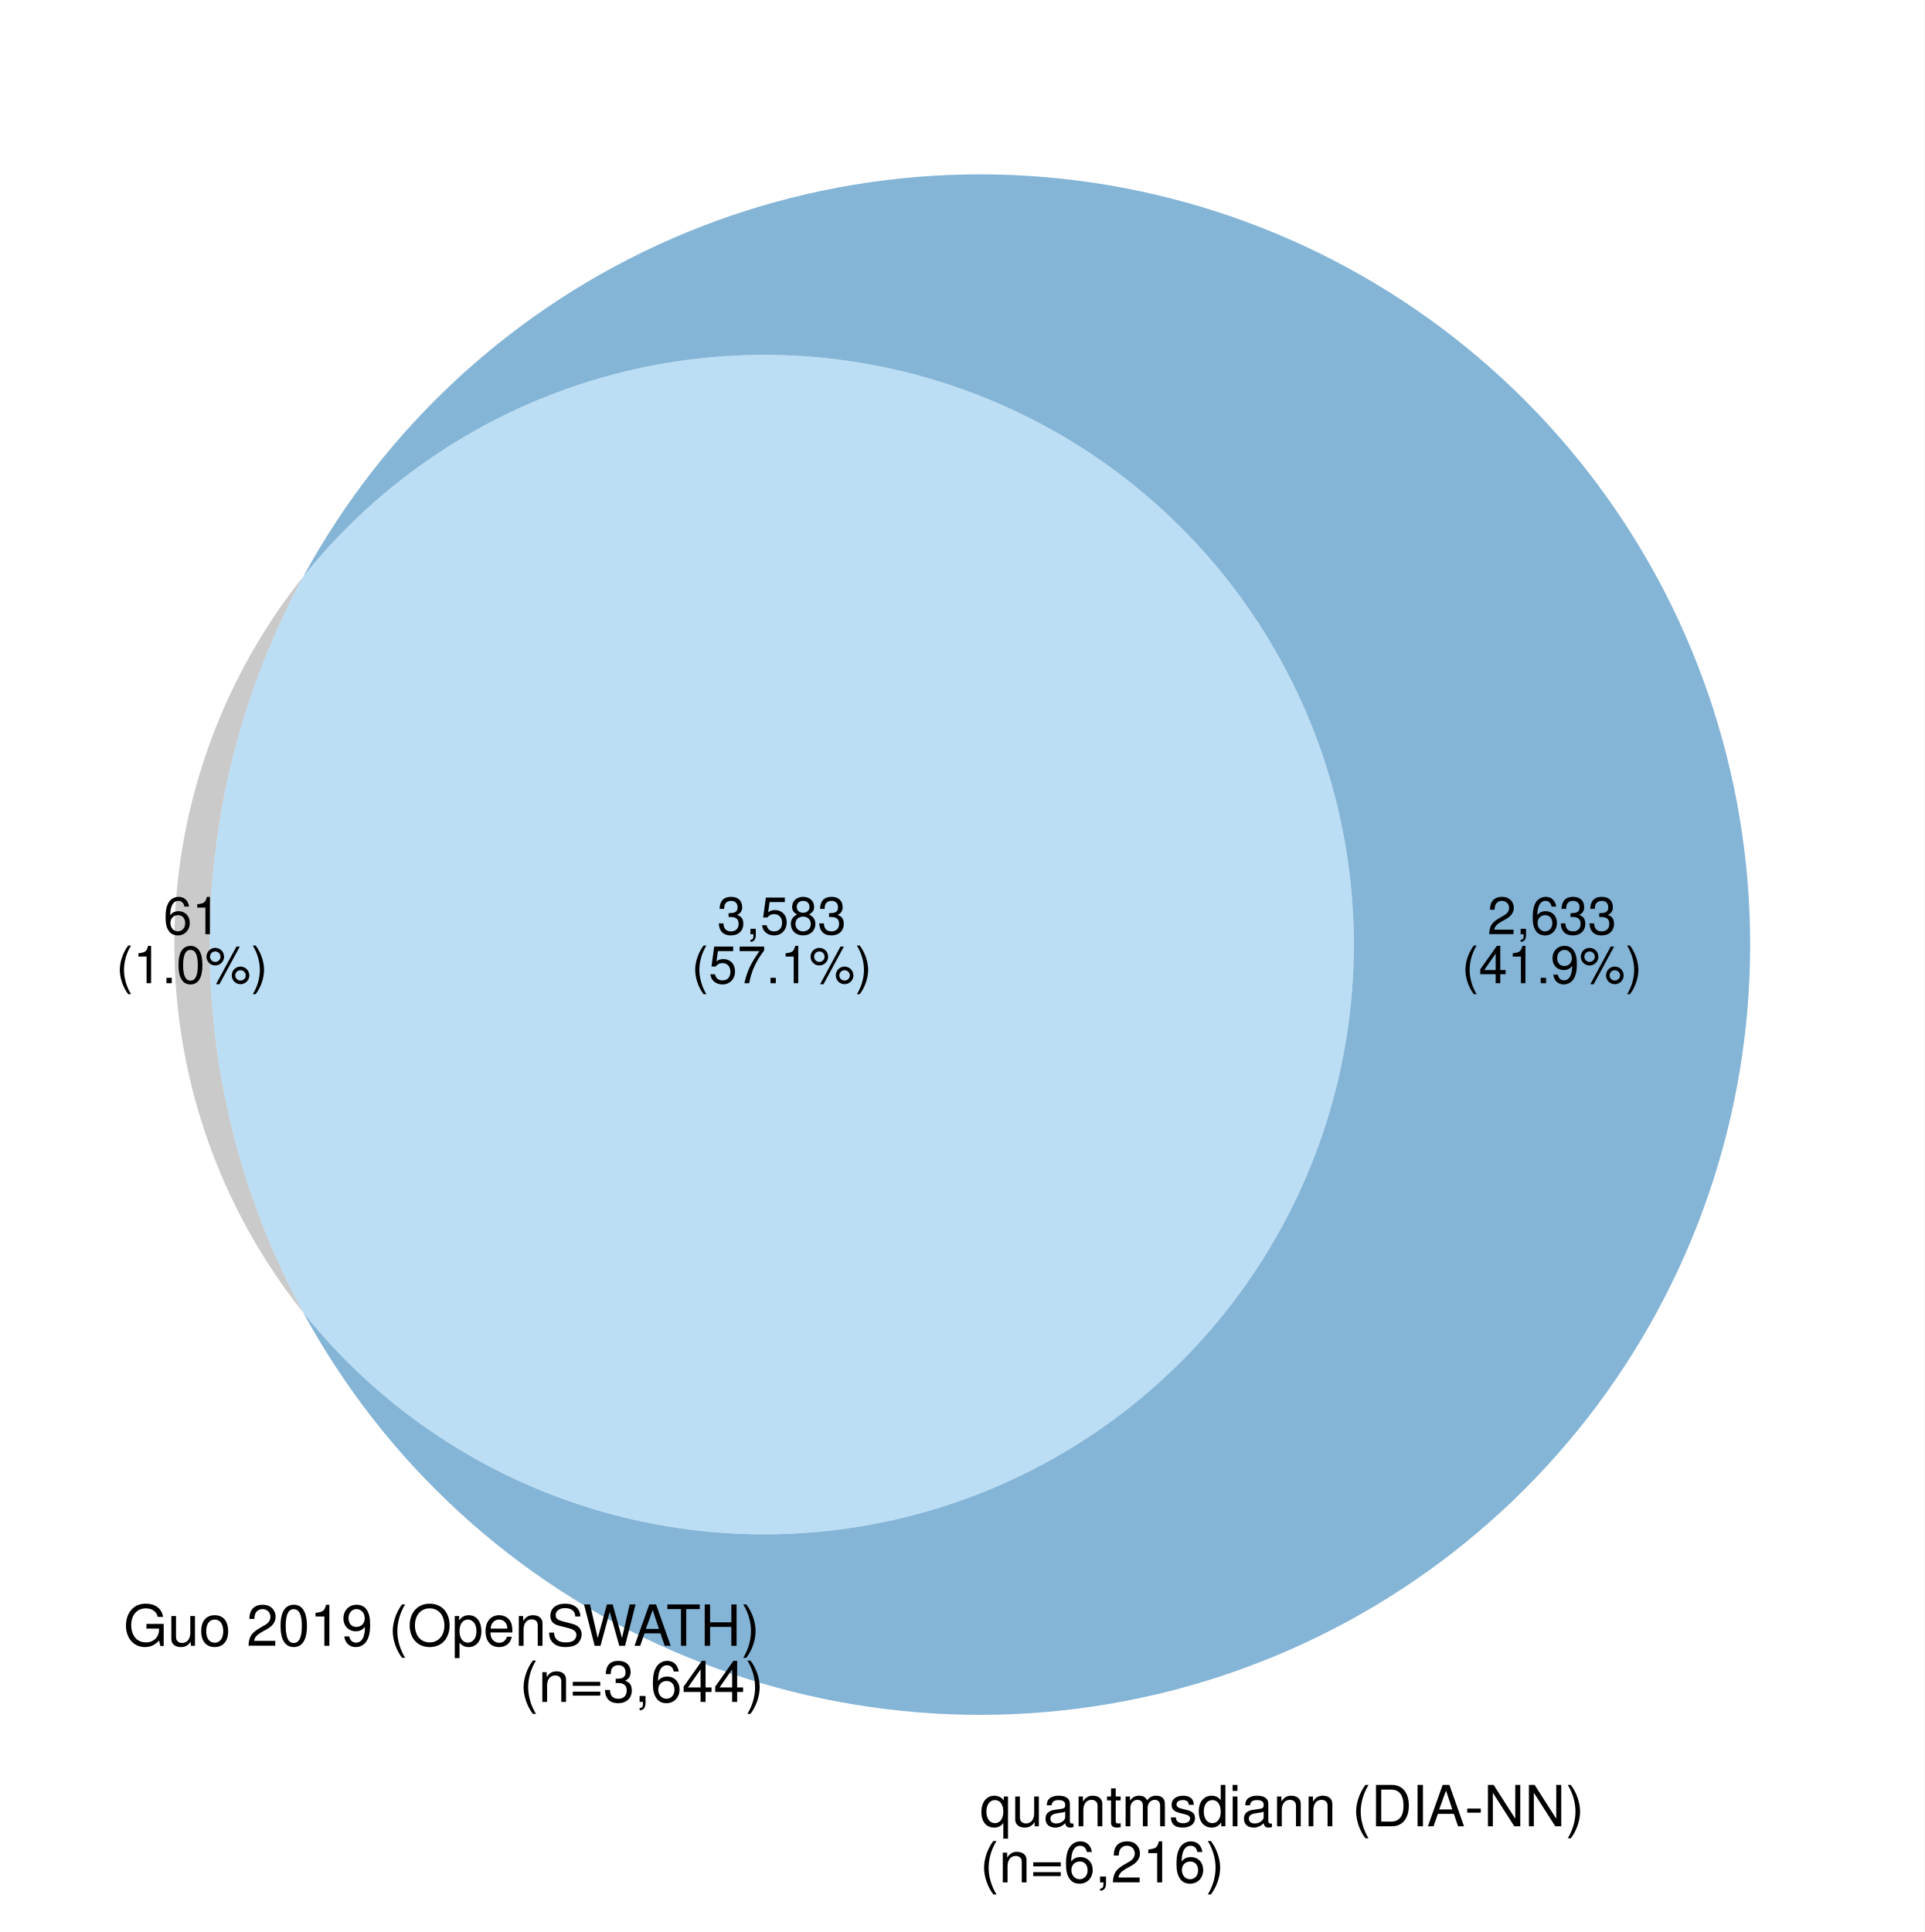
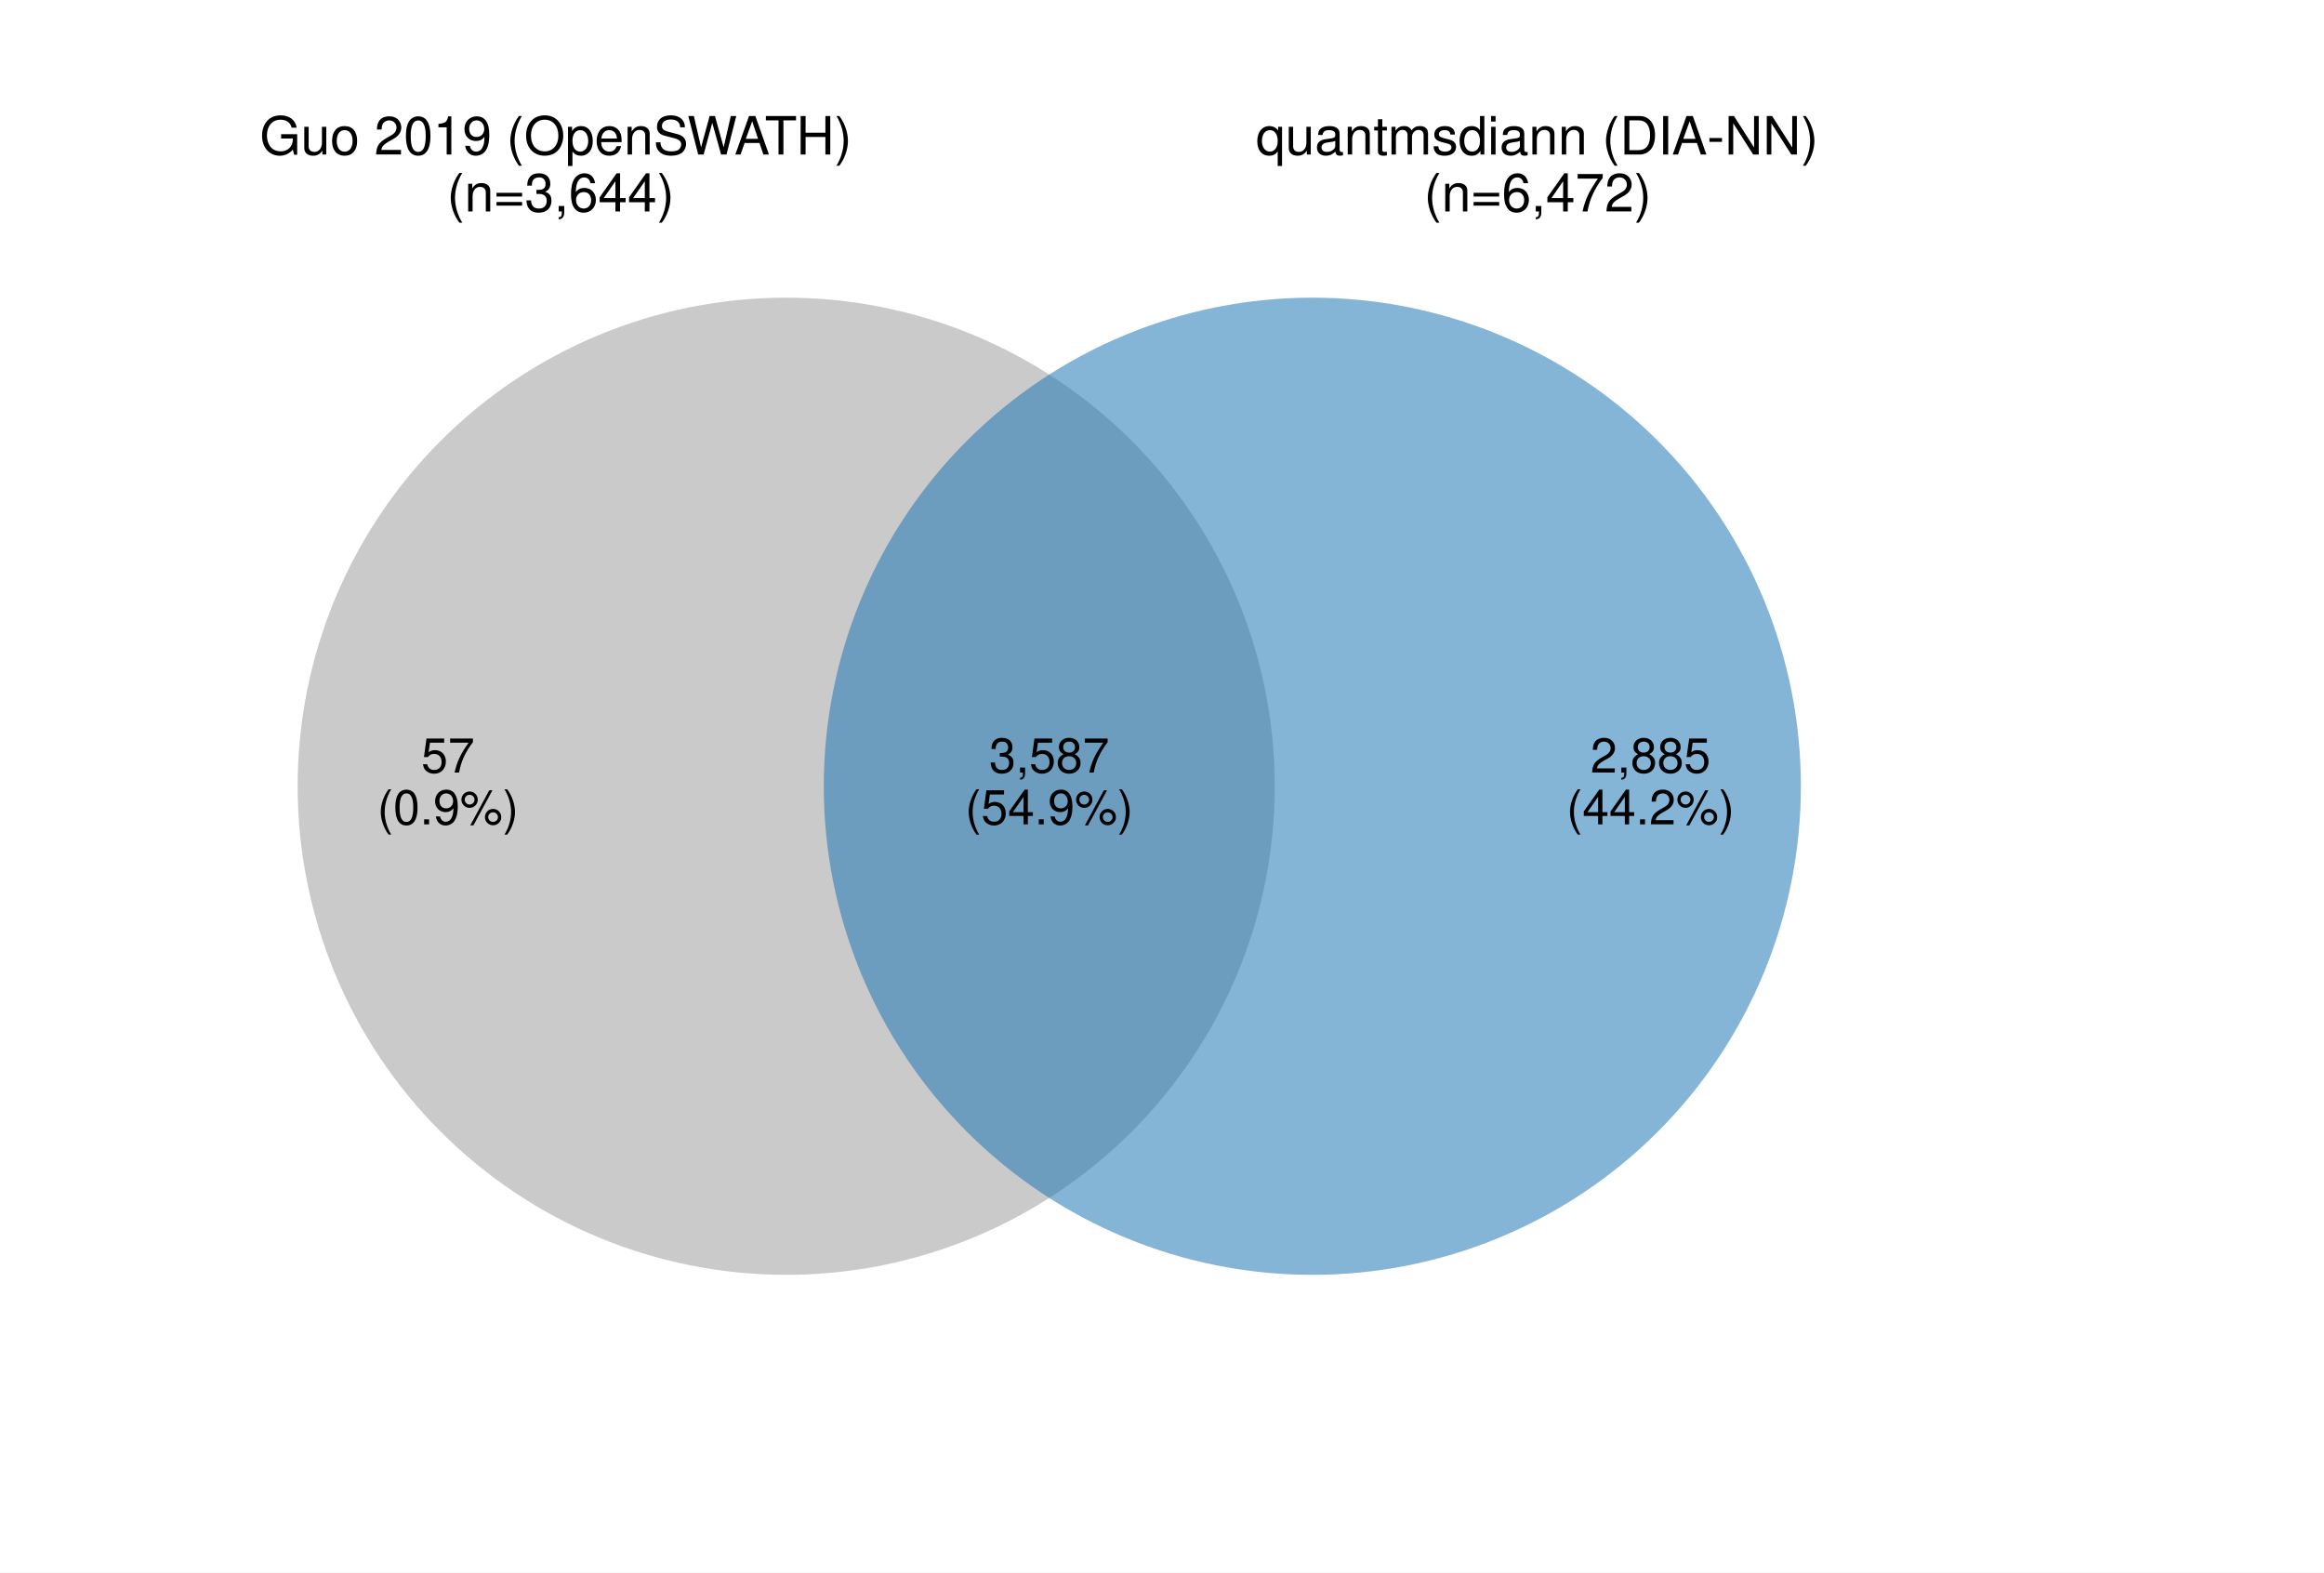
- <svg xmlns="http://www.w3.org/2000/svg" width="372.837pt" height="374.278pt" viewBox="0 0 372.837 374.278" version="1.1">
+ <svg xmlns="http://www.w3.org/2000/svg" width="483.84pt" height="327.36pt" viewBox="0 0 483.84 327.36" version="1.1">
  <defs>
    <style type="text/css">*{stroke-linejoin: round; stroke-linecap: butt}</style>
  </defs>
  <g id="figure_1">
    <g id="patch_1">
-       <path d="M 0 374.278  L 372.837 374.278  L 372.837 0  L 0 0  z " style="fill: #ffffff" />
+       <path d="M 0 327.36  L 483.84 327.36  L 483.84 0  L 0 0  z " style="fill: #ffffff" />
    </g>
    <g id="axes_1">
      <g id="patch_2">
-         <path d="M 58.774 254.317  C 46.865 232.432 40.625 207.91 40.625 182.995  C 40.625 158.08 46.865 133.558 58.774 111.673  C 42.595 131.919 33.778 157.079 33.778 182.995  C 33.778 208.911 42.595 234.071 58.774 254.317  " clip-path="url(#p9a3ac99fdb)" style="fill: #9e9e9e; opacity: 0.55" />
+         <path d="M 163.68 265.392  C 190.654 265.392 216.528 254.675 235.601 235.601  C 254.675 216.528 265.392 190.654 265.392 163.68  C 265.392 136.706 254.675 110.832 235.601 91.759  C 216.528 72.685 190.654 61.968 163.68 61.968  C 136.706 61.968 110.832 72.685 91.759 91.759  C 72.685 110.832 61.968 136.706 61.968 163.68  C 61.968 190.654 72.685 216.528 91.759 235.601  C 110.832 254.675 136.706 265.392 163.68 265.392  z " clip-path="url(#p271dcf9c35)" style="fill: #9e9e9e; opacity: 0.55" />
      </g>
      <g id="patch_3">
-         <path d="M 58.774 111.673  C 66.121 102.479 74.844 94.475 84.636 87.945  C 94.427 81.415 105.169 76.437 116.48 73.187  C 127.792 69.938 139.538 68.455 151.302 68.793  C 163.066 69.13 174.708 71.283 185.814 75.176  C 196.921 79.068 207.36 84.654 216.761 91.734  C 226.161 98.815 234.412 107.305 241.22 116.905  C 248.028 126.505 253.312 137.1 256.885 148.314  C 260.457 159.527 262.276 171.226 262.276 182.995  C 262.276 194.764 260.457 206.462 256.885 217.676  C 253.312 228.89 248.028 239.484 241.22 249.084  C 234.412 258.684 226.161 267.175 216.761 274.256  C 207.36 281.336 196.921 286.921 185.814 290.814  C 174.708 294.707 163.066 296.86 151.302 297.197  C 139.538 297.534 127.792 296.052 116.48 292.802  C 105.169 289.553 94.427 284.575 84.636 278.045  C 74.844 271.515 66.121 263.511 58.774 254.317  C 66.647 268.785 76.861 281.85 89.002 292.981  C 101.143 304.112 115.043 313.157 130.139 319.747  C 145.234 326.338 161.317 330.384 177.734 331.72  C 194.151 333.057 210.677 331.666 226.64 327.604  C 242.602 323.542 257.783 316.865 271.565 307.844  C 285.346 298.823 297.539 287.582 307.649 274.578  C 317.758 261.574 325.645 246.985 330.989 231.405  C 336.333 215.825 339.06 199.466 339.06 182.995  C 339.06 166.523 336.333 150.165 330.989 134.585  C 325.645 119.004 317.758 104.416 307.649 91.411  C 297.539 78.407 285.346 67.167 271.565 58.146  C 257.783 49.125 242.602 42.448 226.64 38.386  C 210.677 34.324 194.151 32.933 177.734 34.27  C 161.317 35.606 145.234 39.652 130.139 46.242  C 115.043 52.833 101.143 61.877 89.002 73.009  C 76.861 84.14 66.647 97.205 58.774 111.673  " clip-path="url(#p9a3ac99fdb)" style="fill: #1f77b4; opacity: 0.55" />
-       </g>
-       <g id="patch_4">
-         <path d="M 58.774 254.317  C 66.121 263.511 74.844 271.515 84.636 278.045  C 94.427 284.575 105.169 289.553 116.48 292.802  C 127.792 296.052 139.538 297.534 151.302 297.197  C 163.066 296.86 174.708 294.707 185.814 290.814  C 196.921 286.921 207.36 281.336 216.761 274.256  C 226.161 267.175 234.412 258.684 241.22 249.084  C 248.028 239.484 253.312 228.89 256.885 217.676  C 260.457 206.462 262.276 194.764 262.276 182.995  C 262.276 171.226 260.457 159.527 256.885 148.314  C 253.312 137.1 248.028 126.505 241.22 116.905  C 234.412 107.305 226.161 98.815 216.761 91.734  C 207.36 84.654 196.921 79.068 185.814 75.176  C 174.708 71.283 163.066 69.13 151.302 68.793  C 139.538 68.455 127.792 69.938 116.48 73.187  C 105.169 76.437 94.427 81.415 84.636 87.945  C 74.844 94.475 66.121 102.479 58.774 111.673  C 46.865 133.558 40.625 158.08 40.625 182.995  C 40.625 207.91 46.865 232.432 58.774 254.317  " clip-path="url(#p9a3ac99fdb)" style="fill: #84c2ed; opacity: 0.55" />
+         <path d="M 273.216 265.392  C 300.19 265.392 326.064 254.675 345.137 235.601  C 364.211 216.528 374.928 190.654 374.928 163.68  C 374.928 136.706 364.211 110.832 345.137 91.759  C 326.064 72.685 300.19 61.968 273.216 61.968  C 246.242 61.968 220.368 72.685 201.295 91.759  C 182.221 110.832 171.504 136.706 171.504 163.68  C 171.504 190.654 182.221 216.528 201.295 235.601  C 220.368 254.675 246.242 265.392 273.216 265.392  z " clip-path="url(#p271dcf9c35)" style="fill: #1f77b4; opacity: 0.55" />
      </g>
      <g id="text_1">
-         <text style="font-size: 10px; font-family: 'Helvetica', 'Arial', 'DejaVu Sans', sans-serif" transform="translate(31.64044 180.976)">61</text>
-         <text style="font-size: 10px; font-family: 'Helvetica', 'Arial', 'DejaVu Sans', sans-serif" transform="translate(22.4756 190.4731)">(1.0%)</text>
+         <text style="font-size: 10px; font-family: 'Helvetica', 'Arial', 'DejaVu Sans', sans-serif" transform="translate(87.70306 160.8342)">57</text>
+         <text style="font-size: 10px; font-family: 'Helvetica', 'Arial', 'DejaVu Sans', sans-serif" transform="translate(78.53822 171.6148)">(0.9%)</text>
      </g>
      <g id="text_2">
-         <text style="font-size: 10px; font-family: 'Helvetica', 'Arial', 'DejaVu Sans', sans-serif" transform="translate(288.1569 180.976)">2,633</text>
-         <text style="font-size: 10px; font-family: 'Helvetica', 'Arial', 'DejaVu Sans', sans-serif" transform="translate(283.1616 190.4731)">(41.9%)</text>
+         <text style="font-size: 10px; font-family: 'Helvetica', 'Arial', 'DejaVu Sans', sans-serif" transform="translate(331.1211 160.8342)">2,885</text>
+         <text style="font-size: 10px; font-family: 'Helvetica', 'Arial', 'DejaVu Sans', sans-serif" transform="translate(326.1257 171.6148)">(44.2%)</text>
      </g>
      <g id="text_3">
-         <text style="font-size: 10px; font-family: 'Helvetica', 'Arial', 'DejaVu Sans', sans-serif" transform="translate(138.9396 180.976)">3,583</text>
-         <text style="font-size: 10px; font-family: 'Helvetica', 'Arial', 'DejaVu Sans', sans-serif" transform="translate(133.9443 190.4731)">(57.1%)</text>
+         <text style="font-size: 10px; font-family: 'Helvetica', 'Arial', 'DejaVu Sans', sans-serif" transform="translate(205.9371 160.8342)">3,587</text>
+         <text style="font-size: 10px; font-family: 'Helvetica', 'Arial', 'DejaVu Sans', sans-serif" transform="translate(200.9418 171.6148)">(54.9%)</text>
      </g>
      <g id="text_4">
-         <text style="font-size: 11px; font-family: 'Helvetica', 'Arial', 'DejaVu Sans', sans-serif" transform="translate(23.91744 318.8311)">Guo 2019 (OpenSWATH)</text>
-         <text style="font-size: 11px; font-family: 'Helvetica', 'Arial', 'DejaVu Sans', sans-serif" transform="translate(100.6356 329.7015)">(n=3,644)</text>
+         <text style="font-size: 11px; font-family: 'Helvetica', 'Arial', 'DejaVu Sans', sans-serif" transform="translate(54.07467 32.1685)">Guo 2019 (OpenSWATH)</text>
+         <text style="font-size: 11px; font-family: 'Helvetica', 'Arial', 'DejaVu Sans', sans-serif" transform="translate(93.04045 44.02719)">(n=3,644)</text>
      </g>
      <g id="text_5">
-         <text style="font-size: 11px; font-family: 'Helvetica', 'Arial', 'DejaVu Sans', sans-serif" transform="translate(189.8425 353.7993)">quantmsdiann (DIA-NN)</text>
-         <text style="font-size: 11px; font-family: 'Helvetica', 'Arial', 'DejaVu Sans', sans-serif" transform="translate(189.8425 364.6697)">(n=6,216)</text>
+         <text style="font-size: 11px; font-family: 'Helvetica', 'Arial', 'DejaVu Sans', sans-serif" transform="translate(261.4759 32.1685)">quantmsdiann (DIA-NN)</text>
+         <text style="font-size: 11px; font-family: 'Helvetica', 'Arial', 'DejaVu Sans', sans-serif" transform="translate(296.4645 44.02719)">(n=6,472)</text>
      </g>
    </g>
  </g>
  <defs>
-     <clipPath id="p9a3ac99fdb">
-       <rect x="7.2" y="7.2" width="358.437" height="351.59" />
+     <clipPath id="p271dcf9c35">
+       <rect x="7.2" y="7.2" width="469.44" height="312.96" />
    </clipPath>
  </defs>
</svg>
